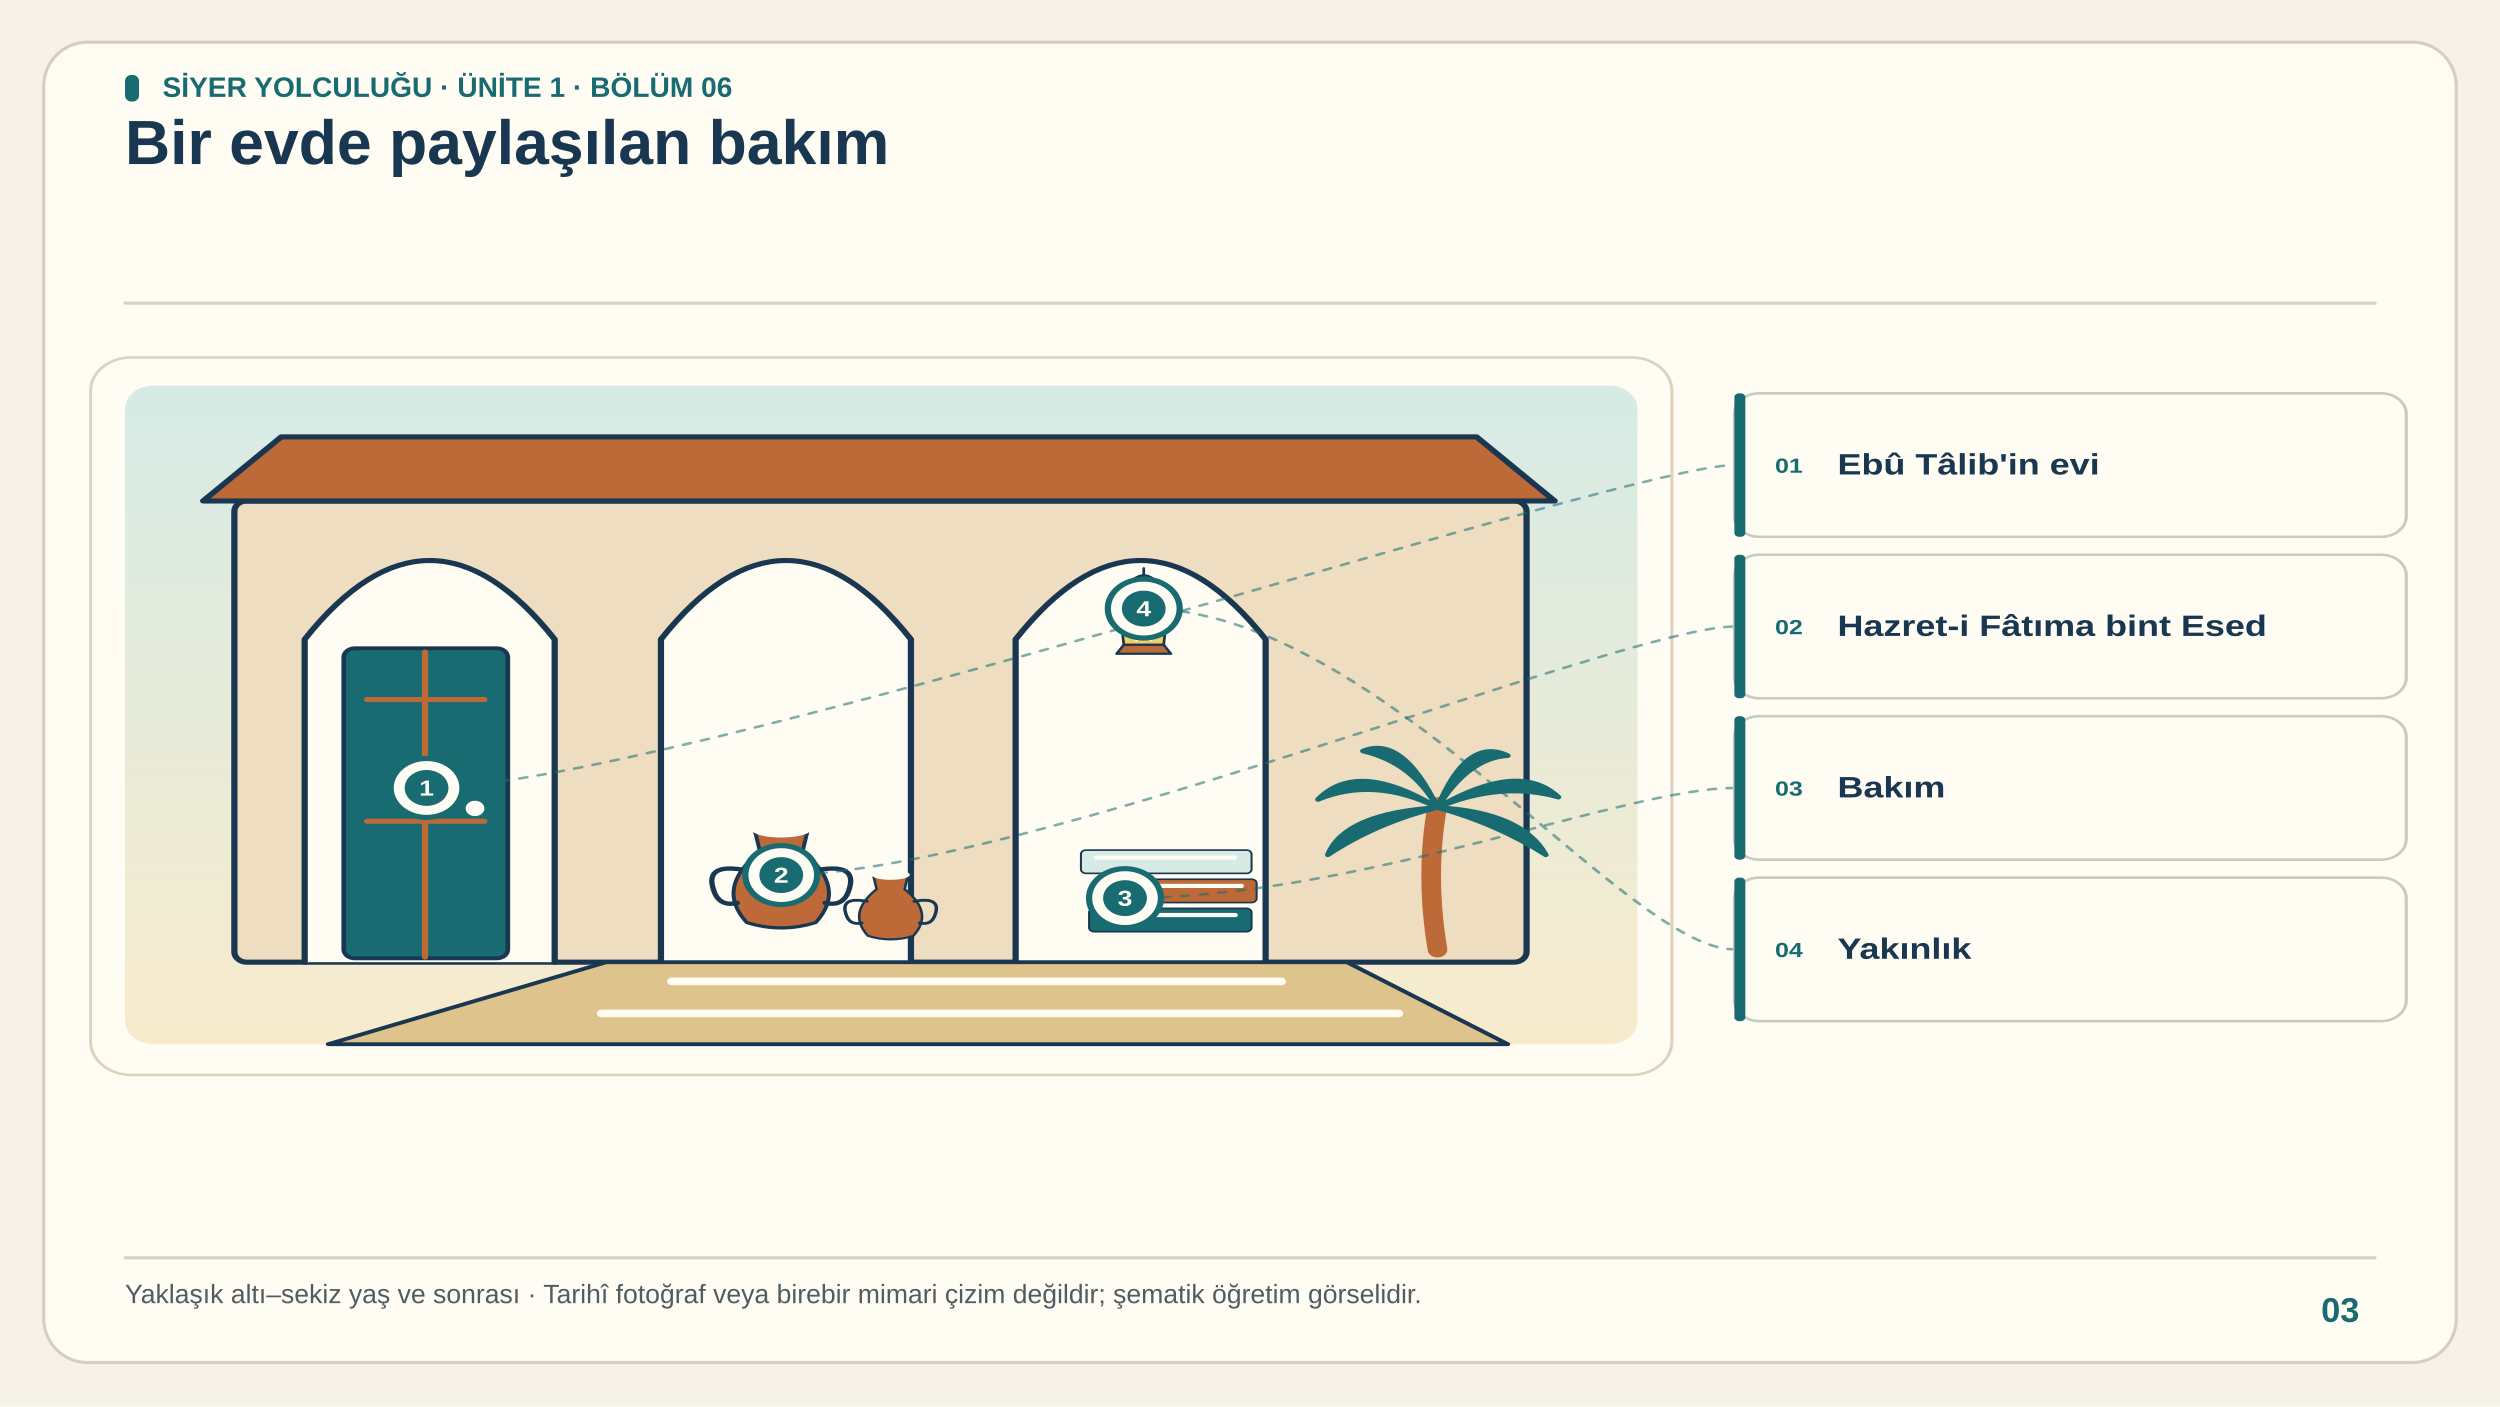
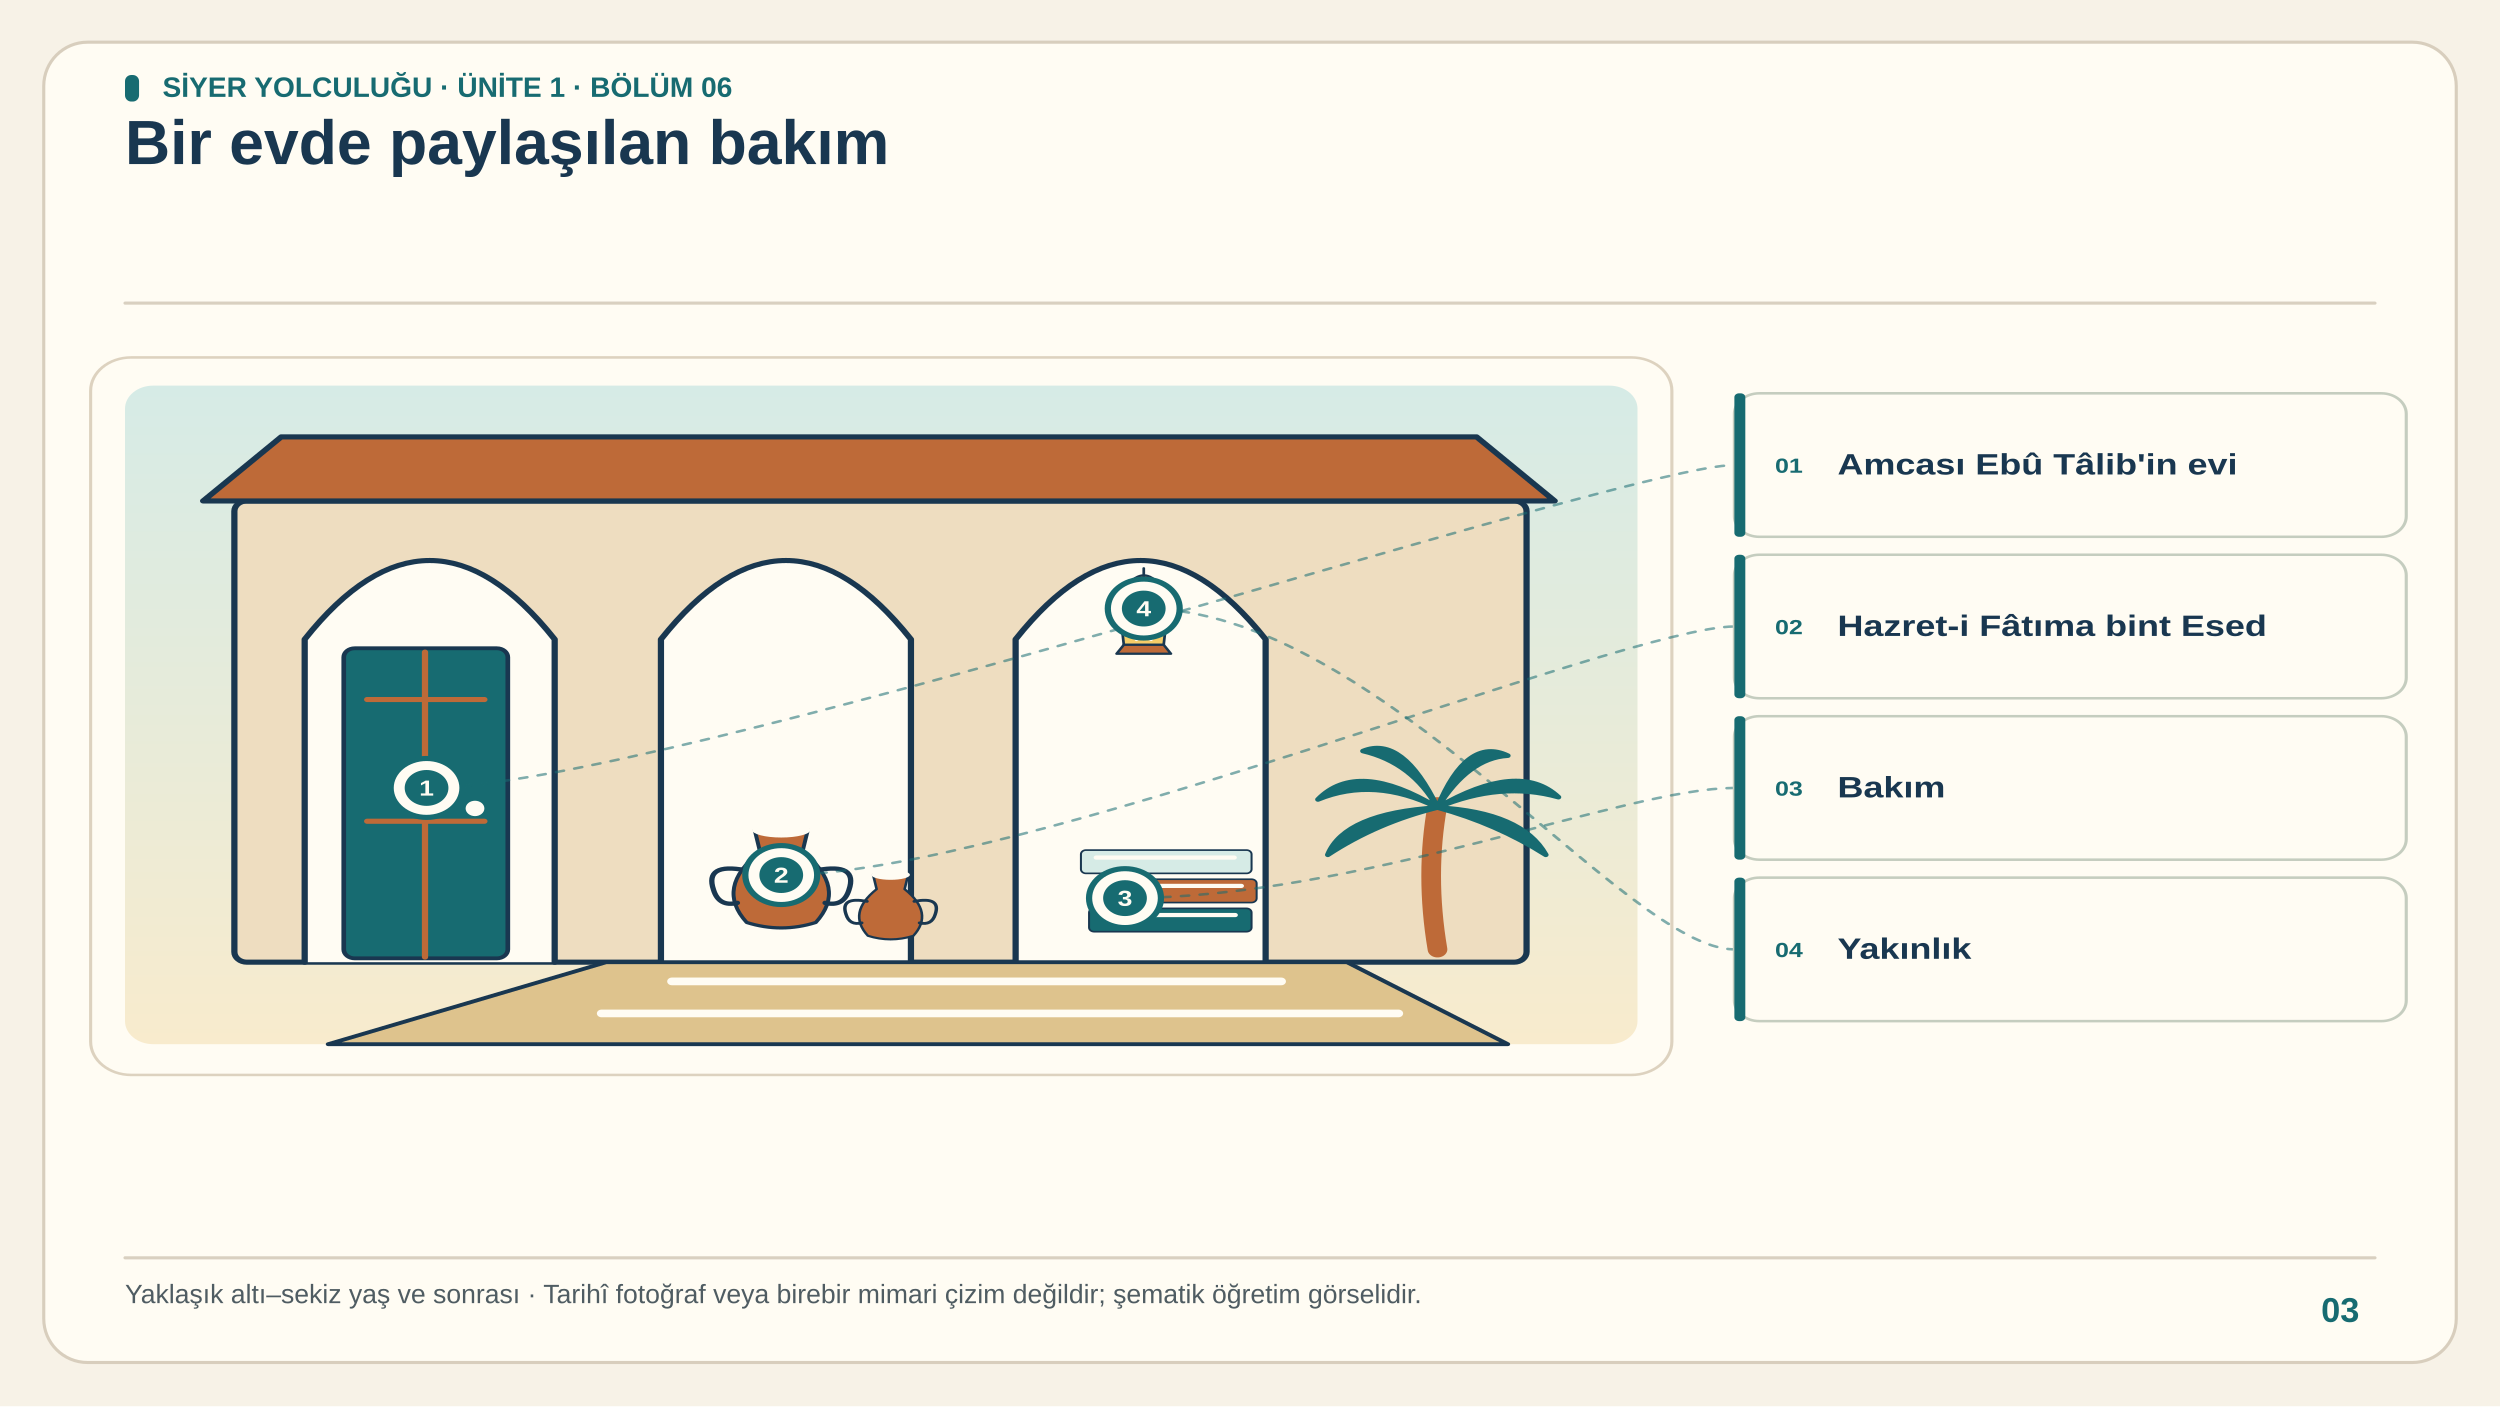
<svg xmlns="http://www.w3.org/2000/svg" width="1600" height="900" viewBox="0 0 1600 900" role="img" aria-labelledby="f6_2title f6_2desc">
  <defs>
    <linearGradient id="f6_2sky" x1="0" y1="0" x2="0" y2="1">
      <stop stop-color="#D6EBE6" />
      <stop offset="1" stop-color="#F8EBCD" />
    </linearGradient>
    <linearGradient id="f6_2wood">
      <stop stop-color="#C79560" />
      <stop offset="1" stop-color="#E2BE80" />
    </linearGradient>
    <filter id="f6_2shadow" x="-15%" y="-15%" width="130%" height="140%">
      <feDropShadow dx="0" dy="6" stdDeviation="7" flood-color="#193750" flood-opacity=".12" />
    </filter>
  </defs>
  <rect x="0" y="0" width="1600" height="900" rx="0" fill="#F7F2E7" stroke="none" stroke-width="1" />
  <rect x="28" y="27" width="1544" height="845" rx="28" fill="#FFFCF3" stroke="#D8CEBD" stroke-width="2" />
  <rect x="80" y="48" width="9" height="17" rx="4" fill="#176B71" stroke="none" stroke-width="1" />
  <text x="104" y="62" font-family="Arial, sans-serif" font-size="18" fill="#176B71" font-weight="700" text-anchor="start">SİYER YOLCULUĞU · ÜNİTE 1 · BÖLÜM 06</text>
  <text x="80" y="105" font-family="Arial, sans-serif" font-size="40" fill="#193750" font-weight="700" text-anchor="start">Bir evde paylaşılan bakım</text>
  <path d="M80 194 H1520" fill="none" stroke="#D9D0C0" stroke-width="2" stroke-linecap="round" stroke-linejoin="round" />
  <g transform="translate(0 50) scale(1 .82)">
    <rect x="58" y="218" width="1012" height="560" rx="26" fill="#FFFCF3" stroke="#DDD2BF" stroke-width="2" />
    <rect x="80" y="240" width="968" height="514" rx="18" fill="url(#f6_2sky)" stroke="none" stroke-width="1" />
    <rect x="150" y="330" width="827" height="360" rx="8" fill="#EEDDC0" stroke="#193750" stroke-width="4" />
    <path d="M130 330 H995 L945 280 H180 Z" fill="#BE6A38" stroke="#193750" stroke-width="4" stroke-linecap="round" stroke-linejoin="round" />
    <path d="M195 690 V438 Q275 315 355 438 V690 M423 690 V438 Q503 315 583 438 V690 M650 690 V438 Q730 315 810 438 V690" fill="#FFFCF3" stroke="#193750" stroke-width="4" stroke-linecap="round" stroke-linejoin="round" />
    <rect x="220" y="445" width="105" height="242" rx="7" fill="#176B71" stroke="#193750" stroke-width="3" />
    <path d="M272 448 V686 M235 485 H310 M235 580 H310" fill="none" stroke="#BE6A38" stroke-width="4" stroke-linecap="round" stroke-linejoin="round" />
    <circle cx="304" cy="570" r="6" fill="#FFFCF3" stroke="none" stroke-width="1" />
    <path d="M388 690 H862 L965 754 H210 Z" fill="#DEC38D" stroke="#193750" stroke-width="3" stroke-linecap="round" stroke-linejoin="round" />
    <path d="M430 705 H820 M385 730 H895" fill="none" stroke="#FFFCF3" stroke-width="6" stroke-linecap="round" stroke-linejoin="round" />
    <g transform="translate(500 625) scale(0.85)">
      <path d="M-20 -45 H20 L16 -25 Q50 8 26 40 Q0 50 -26 40 Q-50 8 -16 -25 Z" fill="#BE6A38" stroke="#193750" stroke-width="3" stroke-linecap="round" stroke-linejoin="round" />
      <ellipse cx="0" cy="-45" rx="22" ry="7" fill="#FFFCF3" />
      <path d="M-27 -8 Q-58 -15 -51 10 Q-47 26 -33 22 M27 -8 Q58 -15 51 10 Q47 26 33 22" fill="none" stroke="#193750" stroke-width="4" stroke-linecap="round" stroke-linejoin="round" />
    </g>
    <g transform="translate(570 647) scale(0.56)">
      <path d="M-20 -45 H20 L16 -25 Q50 8 26 40 Q0 50 -26 40 Q-50 8 -16 -25 Z" fill="#BE6A38" stroke="#193750" stroke-width="3" stroke-linecap="round" stroke-linejoin="round" />
      <ellipse cx="0" cy="-45" rx="22" ry="7" fill="#FFFCF3" />
      <path d="M-27 -8 Q-58 -15 -51 10 Q-47 26 -33 22 M27 -8 Q58 -15 51 10 Q47 26 33 22" fill="none" stroke="#193750" stroke-width="4" stroke-linecap="round" stroke-linejoin="round" />
    </g>
    <g transform="translate(697 648) scale(0.65)">
      <rect x="0" y="0" width="160" height="28" rx="5" fill="#176B71" stroke="#193750" stroke-width="2" />
      <rect x="10" y="-35" width="155" height="28" rx="5" fill="#BE6A38" stroke="#193750" stroke-width="2" />
      <rect x="-8" y="-70" width="168" height="28" rx="5" fill="#D6EBE6" stroke="#193750" stroke-width="2" />
      <path d="M12 8 H144 M22 -27 H150 M7 -61 H143" fill="none" stroke="#FFFCF3" stroke-width="5" stroke-linecap="round" stroke-linejoin="round" />
    </g>
    <g transform="translate(732 422) scale(0.58)">
      <path d="M0 -68 V-45 M-18 -45 Q0 -72 18 -45 L28 -30 H-28 Z" fill="#BE6A38" stroke="#193750" stroke-width="3" stroke-linecap="round" stroke-linejoin="round" />
      <path d="M-28 -30 H28 L22 35 H-22 Z" fill="#F5CD68" stroke="#193750" stroke-width="3" stroke-linecap="round" stroke-linejoin="round" />
      <path d="M-22 35 H22 L30 47 H-30 Z" fill="#BE6A38" stroke="#193750" stroke-width="3" stroke-linecap="round" stroke-linejoin="round" />
      <path d="M-8 -25 V28 M8 -25 V28" fill="none" stroke="#FFFCF3" stroke-width="4" stroke-linecap="round" stroke-linejoin="round" />
    </g>
    <g transform="translate(920 680) scale(0.9)">
      <path d="M0 0 Q-9 -65 0 -125" fill="none" stroke="#BE6A38" stroke-width="14" stroke-linecap="round" stroke-linejoin="round" />
      <path d="M0 -123 Q-57 -165 -85 -130 Q-45 -150 0 -123 M0 -123 Q58 -164 86 -132 Q45 -146 0 -123 M0 -123 Q-25 -186 -53 -172 Q-18 -162 0 -123 M0 -123 Q21 -185 50 -168 Q22 -166 0 -123 M0 -123 Q-66 -118 -78 -82 Q-43 -110 0 -123 M0 -123 Q60 -119 77 -82 Q42 -109 0 -123" fill="#176B71" stroke="#176B71" stroke-width="4" stroke-linecap="round" stroke-linejoin="round" />
    </g>
    <path d="M273 554 C423 554 1040 302 1110 302" fill="none" stroke="#176B71" stroke-width="2" stroke-linecap="round" stroke-linejoin="round" stroke-dasharray="5 7" opacity=".55" />
    <path d="M500 622 C650 622 1040 428 1110 428" fill="none" stroke="#176B71" stroke-width="2" stroke-linecap="round" stroke-linejoin="round" stroke-dasharray="5 7" opacity=".55" />
    <path d="M720 640 C870 640 1040 554 1110 554" fill="none" stroke="#176B71" stroke-width="2" stroke-linecap="round" stroke-linejoin="round" stroke-dasharray="5 7" opacity=".55" />
    <path d="M732 414 C882 414 1040 680 1110 680" fill="none" stroke="#176B71" stroke-width="2" stroke-linecap="round" stroke-linejoin="round" stroke-dasharray="5 7" opacity=".55" />
    <rect x="1110" y="246" width="430" height="112" rx="16" fill="#FFFCF3" stroke="#C5CDBF" stroke-width="2" />
    <rect x="1110" y="246" width="7" height="112" rx="3" fill="#176B71" stroke="none" stroke-width="1" />
    <text x="1136" y="308" font-family="Arial, sans-serif" font-size="16" fill="#176B71" font-weight="700" text-anchor="start">01</text>
-     <text x="1176" y="309.36" font-family="Arial, sans-serif" font-size="23" fill="#193750" font-weight="600" text-anchor="start">Ebû Tâlib'in evi</text>
+     <text x="1176" y="309.36" font-family="Arial, sans-serif" font-size="23" fill="#193750" font-weight="600" text-anchor="start">Amcası Ebû Tâlib'in evi</text>
    <circle cx="273" cy="554" r="23" fill="#FFFCF3" stroke="#176B71" stroke-width="4" />
    <circle cx="273" cy="554" r="14" fill="#176B71" stroke="none" stroke-width="1" />
    <text x="273" y="560" font-family="Arial, sans-serif" font-size="17" fill="#FFFCF3" font-weight="700" text-anchor="middle">1</text>
    <rect x="1110" y="372" width="430" height="112" rx="16" fill="#FFFCF3" stroke="#C5CDBF" stroke-width="2" />
    <rect x="1110" y="372" width="7" height="112" rx="3" fill="#176B71" stroke="none" stroke-width="1" />
    <text x="1136" y="434" font-family="Arial, sans-serif" font-size="16" fill="#176B71" font-weight="700" text-anchor="start">02</text>
    <text x="1176" y="435.36" font-family="Arial, sans-serif" font-size="23" fill="#193750" font-weight="600" text-anchor="start">Hazret-i Fâtıma bint Esed</text>
    <circle cx="500" cy="622" r="23" fill="#FFFCF3" stroke="#176B71" stroke-width="4" />
    <circle cx="500" cy="622" r="14" fill="#176B71" stroke="none" stroke-width="1" />
    <text x="500" y="628" font-family="Arial, sans-serif" font-size="17" fill="#FFFCF3" font-weight="700" text-anchor="middle">2</text>
    <rect x="1110" y="498" width="430" height="112" rx="16" fill="#FFFCF3" stroke="#C5CDBF" stroke-width="2" />
    <rect x="1110" y="498" width="7" height="112" rx="3" fill="#176B71" stroke="none" stroke-width="1" />
    <text x="1136" y="560" font-family="Arial, sans-serif" font-size="16" fill="#176B71" font-weight="700" text-anchor="start">03</text>
    <text x="1176" y="561.36" font-family="Arial, sans-serif" font-size="23" fill="#193750" font-weight="600" text-anchor="start">Bakım</text>
    <circle cx="720" cy="640" r="23" fill="#FFFCF3" stroke="#176B71" stroke-width="4" />
    <circle cx="720" cy="640" r="14" fill="#176B71" stroke="none" stroke-width="1" />
    <text x="720" y="646" font-family="Arial, sans-serif" font-size="17" fill="#FFFCF3" font-weight="700" text-anchor="middle">3</text>
    <rect x="1110" y="624" width="430" height="112" rx="16" fill="#FFFCF3" stroke="#C5CDBF" stroke-width="2" />
    <rect x="1110" y="624" width="7" height="112" rx="3" fill="#176B71" stroke="none" stroke-width="1" />
    <text x="1136" y="686" font-family="Arial, sans-serif" font-size="16" fill="#176B71" font-weight="700" text-anchor="start">04</text>
    <text x="1176" y="687.36" font-family="Arial, sans-serif" font-size="23" fill="#193750" font-weight="600" text-anchor="start">Yakınlık</text>
    <circle cx="732" cy="414" r="23" fill="#FFFCF3" stroke="#176B71" stroke-width="4" />
    <circle cx="732" cy="414" r="14" fill="#176B71" stroke="none" stroke-width="1" />
    <text x="732" y="420" font-family="Arial, sans-serif" font-size="17" fill="#FFFCF3" font-weight="700" text-anchor="middle">4</text>
  </g>
  <path d="M80 805 H1520" fill="none" stroke="#D9D0C0" stroke-width="2" stroke-linecap="round" stroke-linejoin="round" />
  <text x="80" y="834" font-family="Arial, sans-serif" font-size="17" fill="#4F5C62" font-weight="500" text-anchor="start">Yaklaşık altı–sekiz yaş ve sonrası · Tarihî fotoğraf veya birebir mimari çizim değildir; şematik öğretim görselidir.</text>
  <text x="1510" y="846" font-family="Arial, sans-serif" font-size="22" fill="#176B71" font-weight="700" text-anchor="end">03</text>
</svg>
